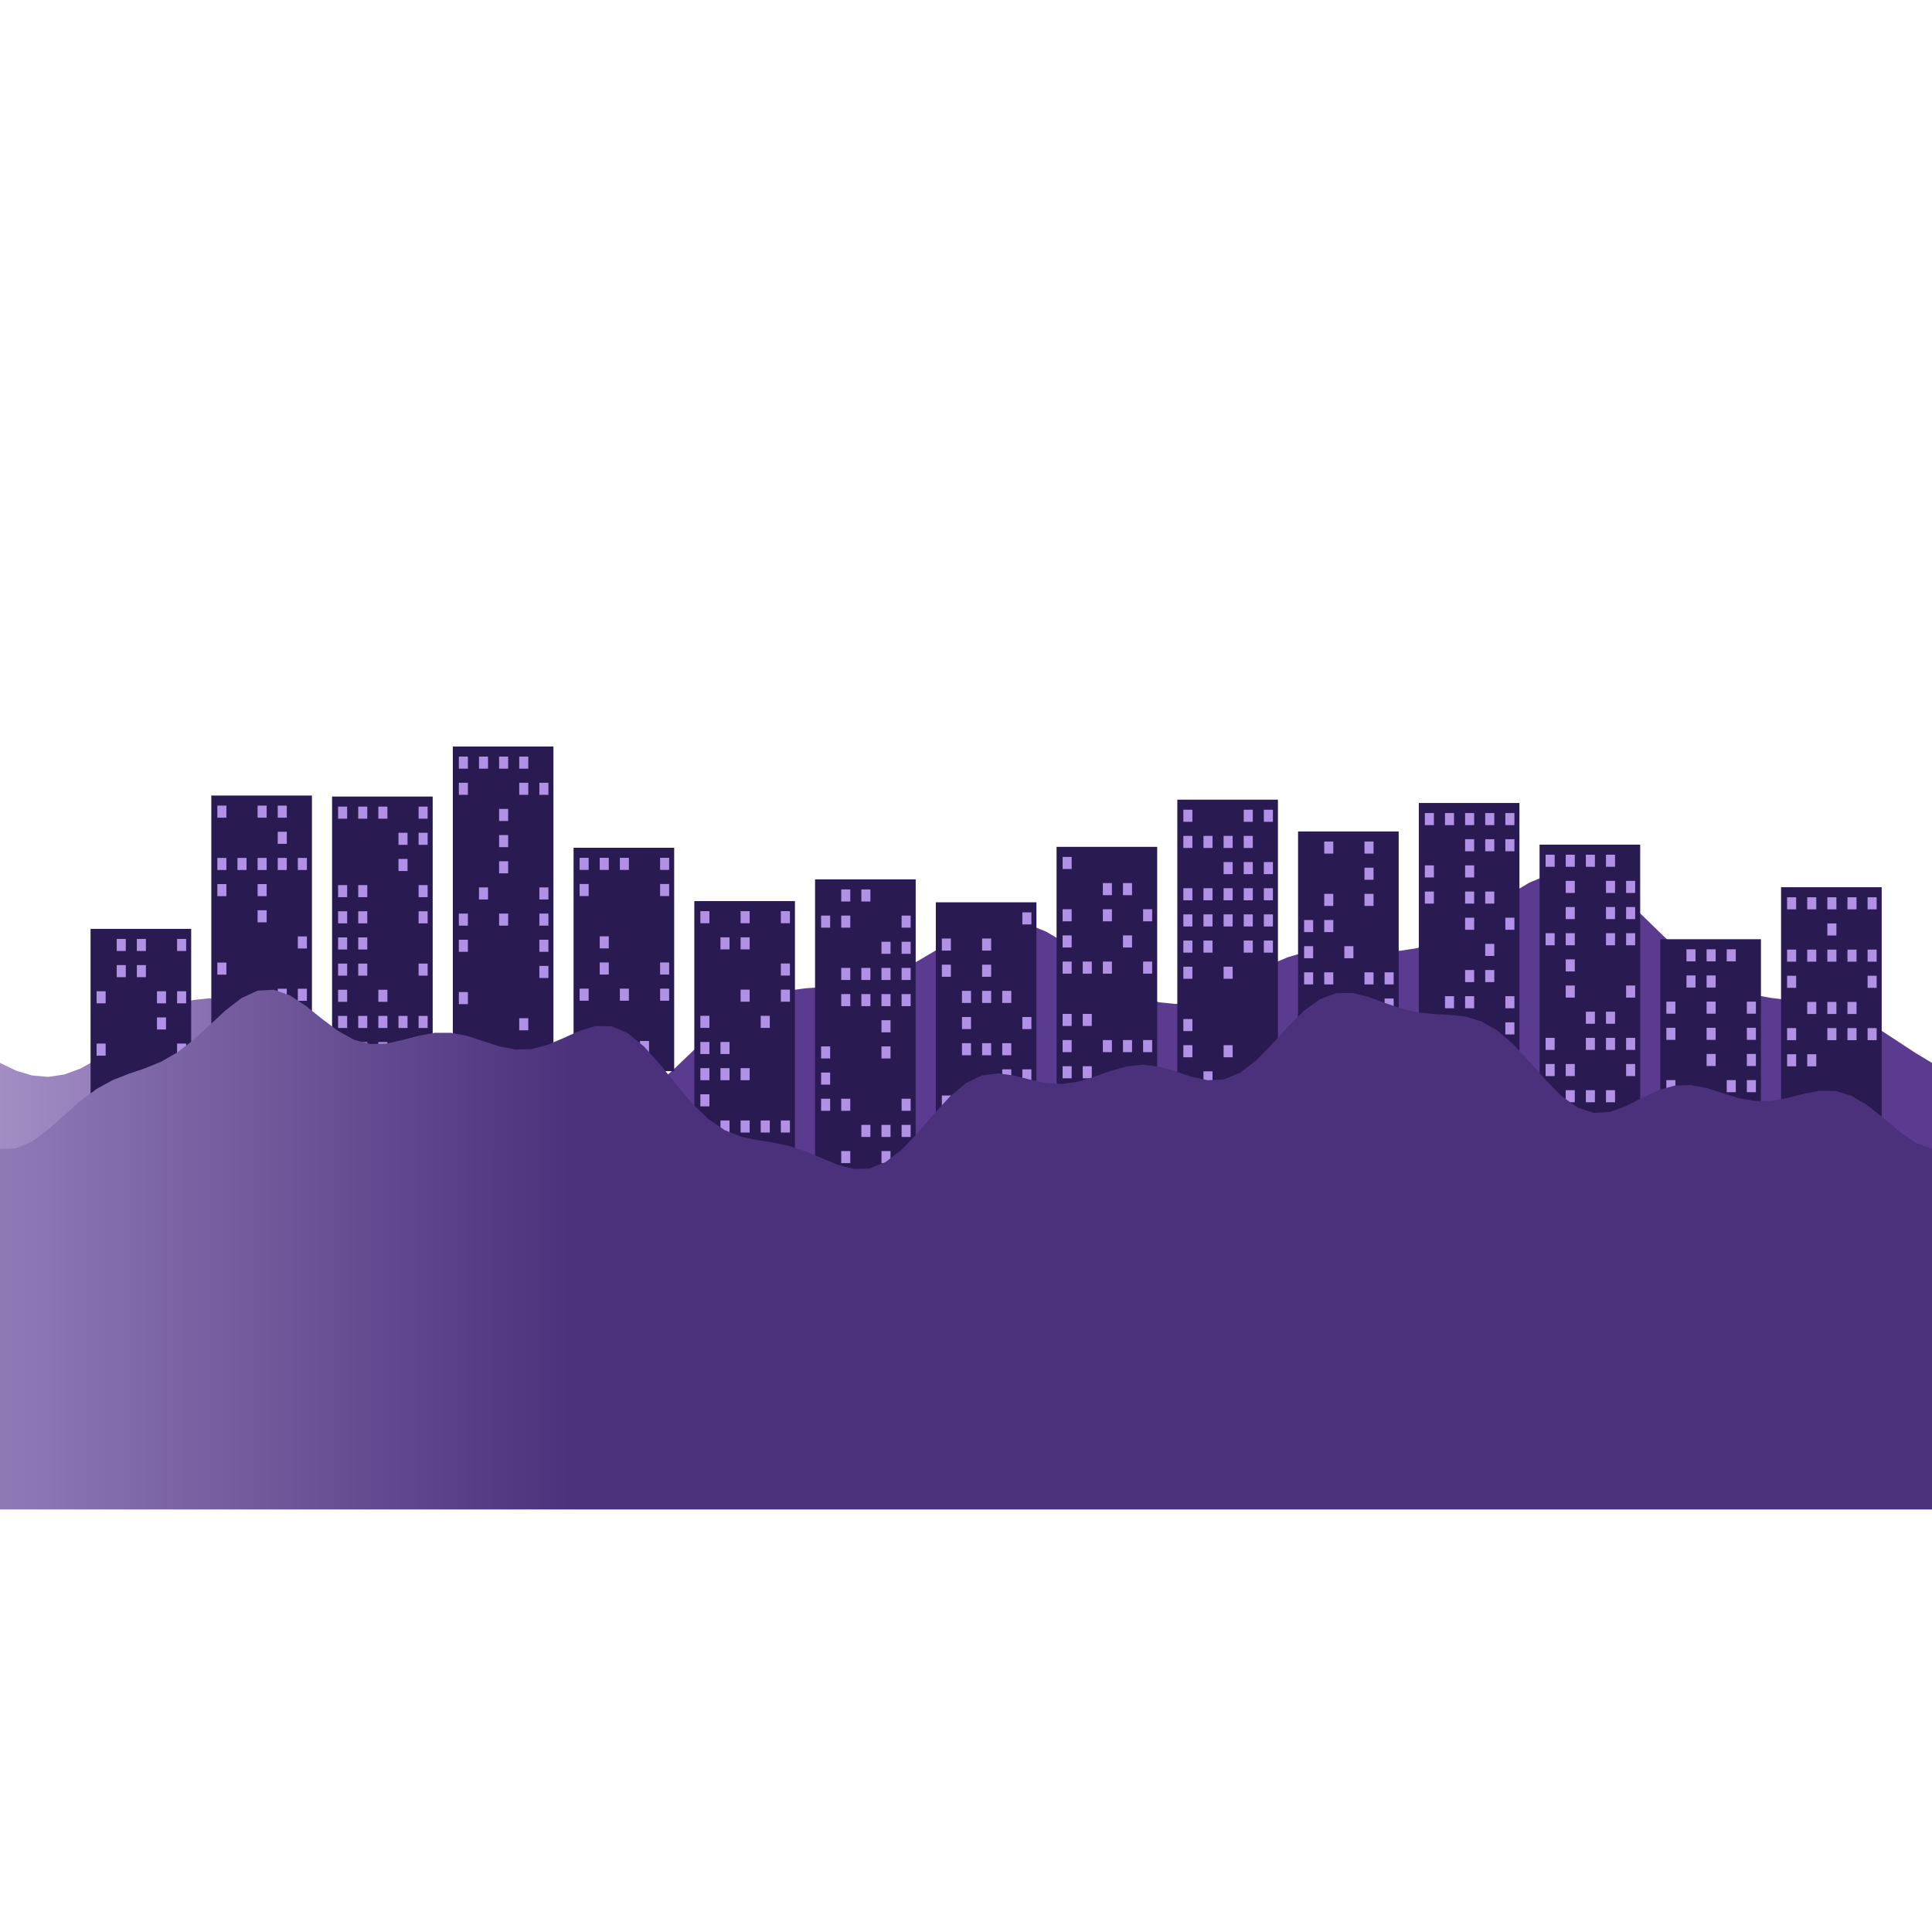
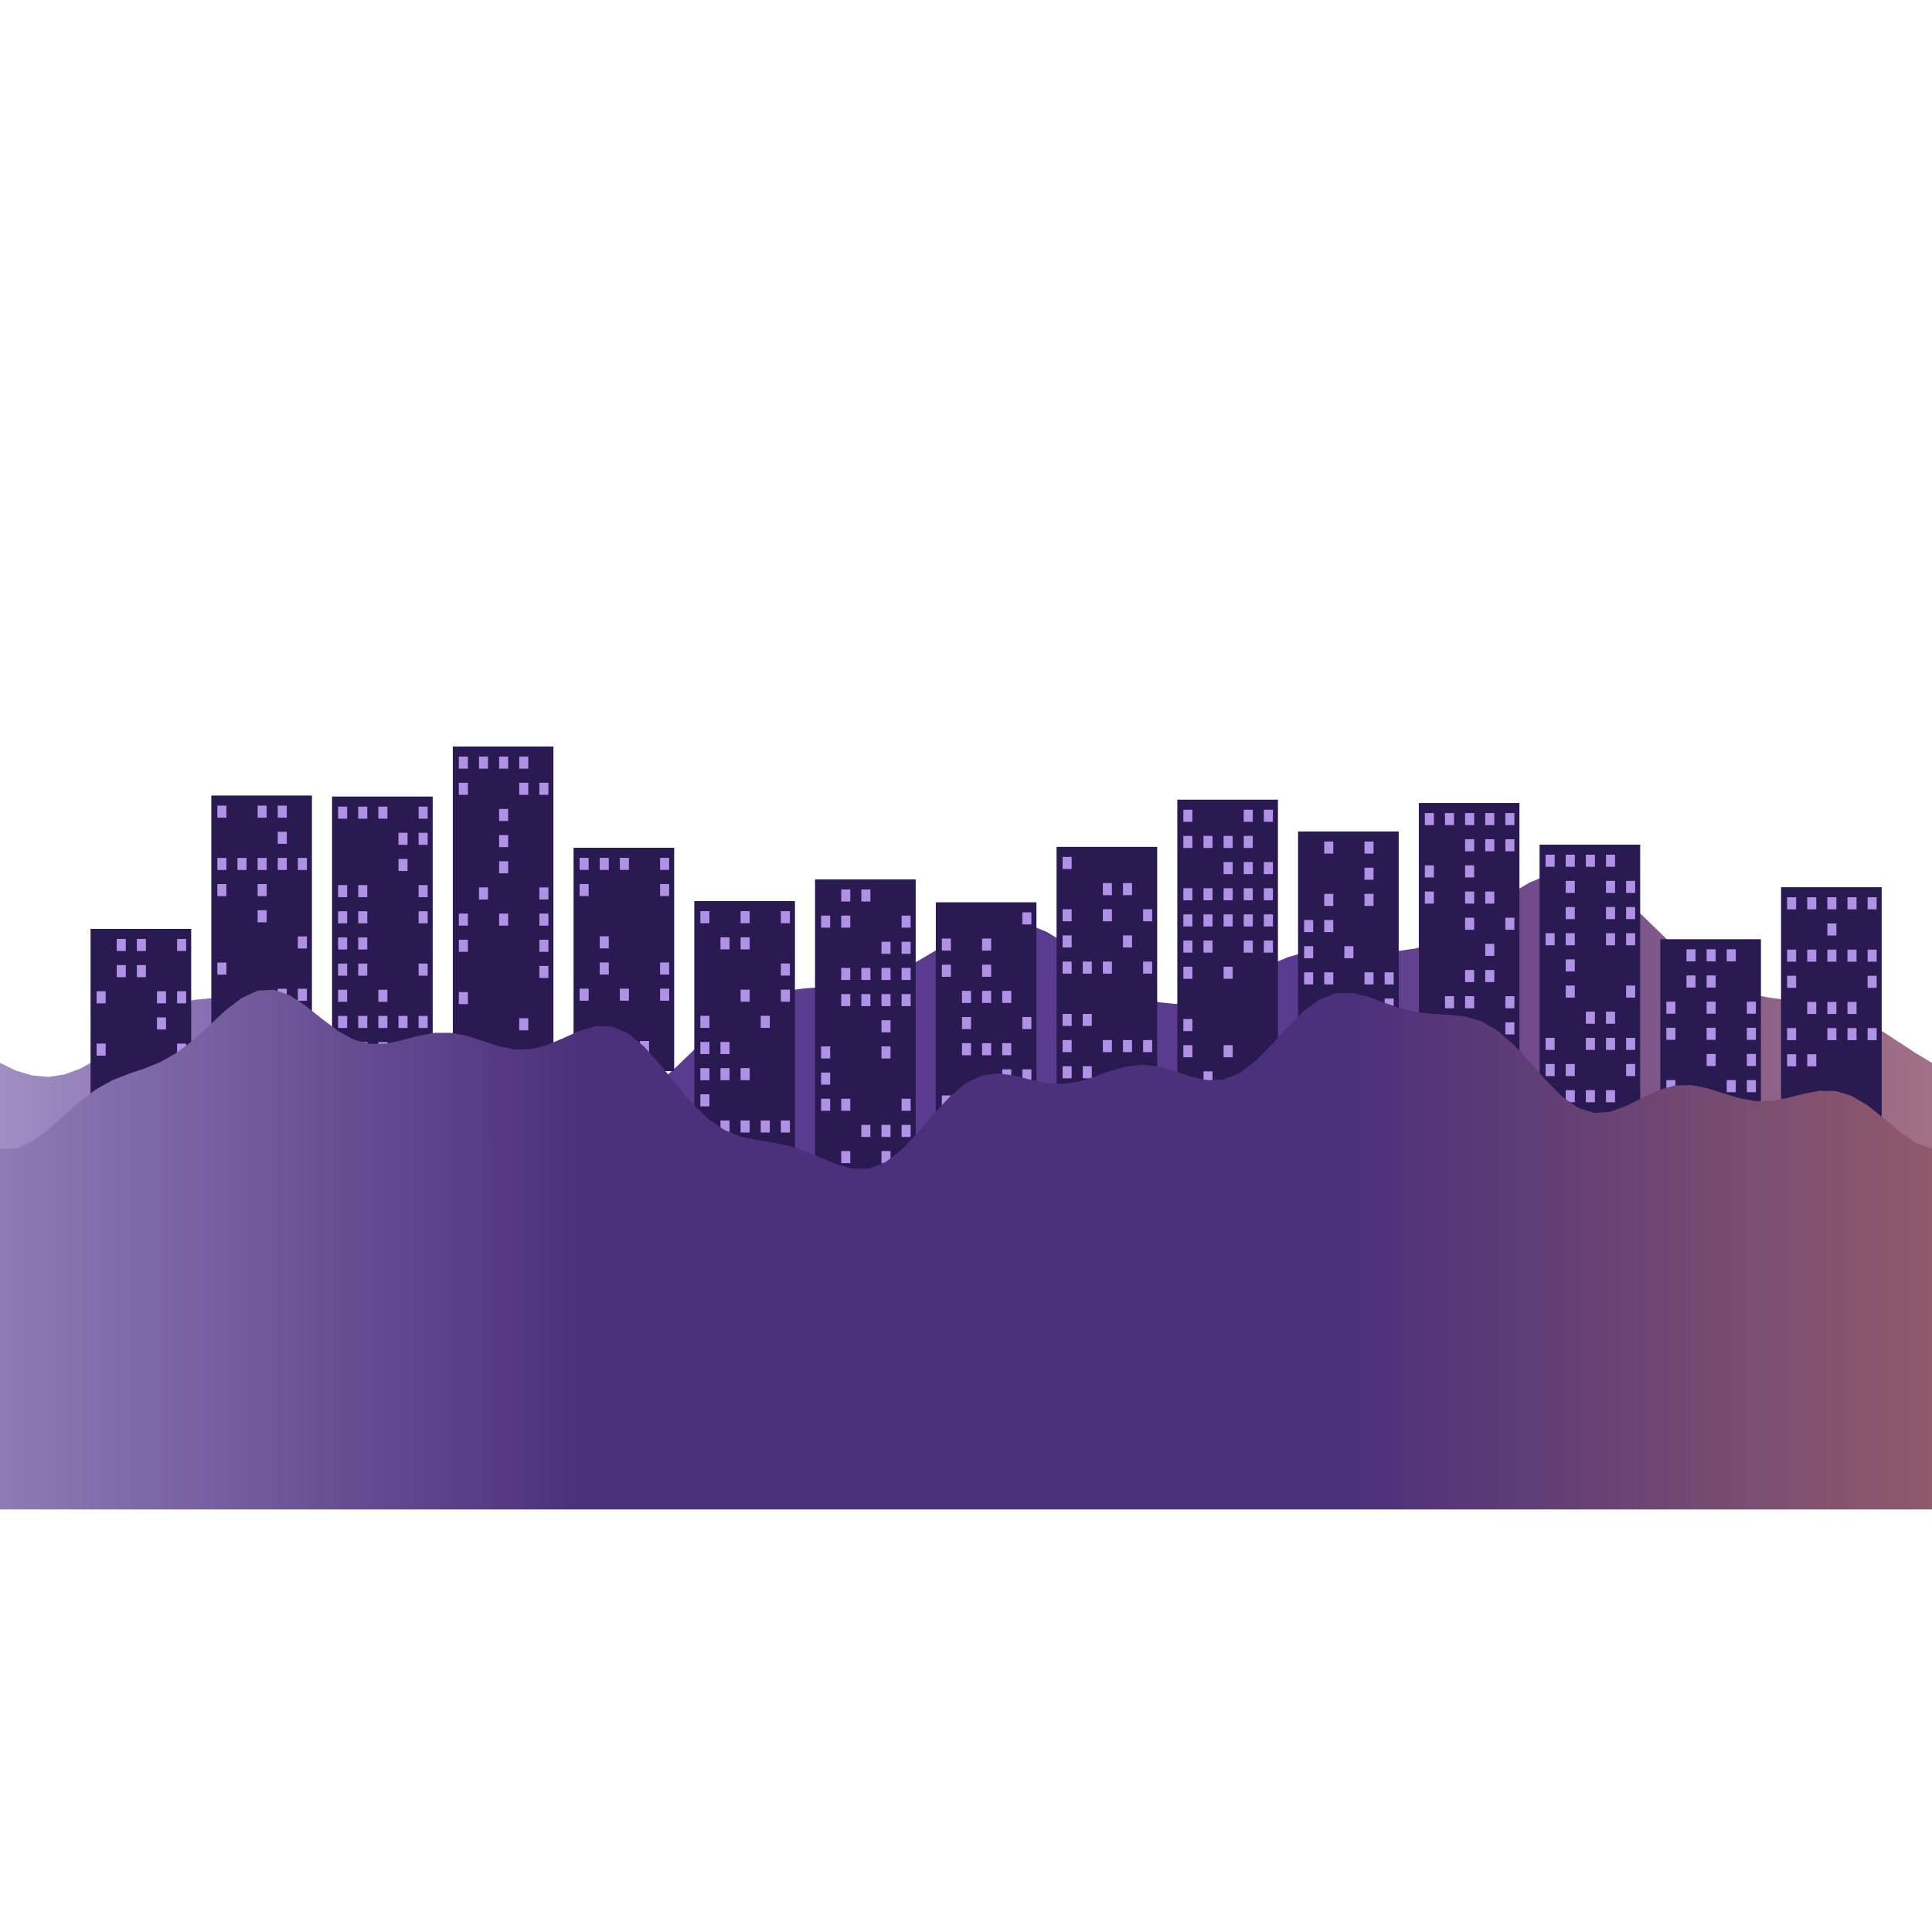
<svg xmlns="http://www.w3.org/2000/svg" width="1920" height="1920" viewBox="0 0 1920 1920">
  <defs>
    <clipPath id="frame">
      <rect width="1920" height="1080" />
    </clipPath>
  </defs>
  <g transform="translate(0 420)">
    <g clip-path="url(#frame)">
      <defs>
        <linearGradient id="mb" gradientUnits="userSpaceOnUse" x1="0" y1="0" x2="1920" y2="0">
          <stop offset="0" stop-color="#a28dc4" />
          <stop offset="0.3" stop-color="#5b3b90" />
          <stop offset="0.7" stop-color="#5b3b90" />
-           <stop offset="1" stop-color="#5b3b90" />
+           <stop offset="1" stop-color="#a27086" />
        </linearGradient>
        <linearGradient id="mf" gradientUnits="userSpaceOnUse" x1="0" y1="0" x2="1920" y2="0">
          <stop offset="0" stop-color="#907ab6" />
          <stop offset="0.3" stop-color="#4b307b" />
          <stop offset="0.7" stop-color="#4b307b" />
-           <stop offset="1" stop-color="#4b307b" />
+           <stop offset="1" stop-color="#905a6c" />
        </linearGradient>
      </defs>
      <path d="M0 1080 L0 636.3 L16 644.0 L32 648.8 L48 650.2 L64 647.8 L80 641.9 L96 633.0 L112 621.9 L128 609.7 L144 597.8 L160 587.2 L176 578.9 L192 573.8 L208 572.1 L224 573.8 L240 578.5 L256 585.3 L272 593.3 L288 601.5 L304 609.0 L320 614.8 L336 618.7 L352 620.4 L368 620.2 L384 618.6 L400 616.5 L416 614.8 L432 614.3 L448 615.8 L464 619.7 L480 626.1 L496 634.7 L512 644.9 L528 655.7 L544 666.1 L560 674.9 L576 681.0 L592 683.6 L608 682.1 L624 676.6 L640 667.3 L656 654.9 L672 640.4 L688 625.0 L704 609.8 L720 595.9 L736 584.1 L752 574.9 L768 568.4 L784 564.4 L800 562.2 L816 561.1 L832 560.1 L848 558.4 L864 555.3 L880 550.4 L896 543.6 L912 535.1 L928 525.7 L944 516.2 L960 507.5 L976 500.8 L992 496.9 L1008 496.4 L1024 499.5 L1040 506.0 L1056 515.6 L1072 527.2 L1088 539.7 L1104 552.0 L1120 562.8 L1136 571.1 L1152 576.1 L1168 577.7 L1184 575.7 L1200 570.7 L1216 563.5 L1232 554.9 L1248 546.0 L1264 537.9 L1280 531.2 L1296 526.5 L1312 523.9 L1328 523.1 L1344 523.6 L1360 524.7 L1376 525.4 L1392 524.8 L1408 522.3 L1424 517.4 L1440 510.0 L1456 500.5 L1472 489.4 L1488 477.7 L1504 466.6 L1520 457.1 L1536 450.4 L1552 447.4 L1568 448.4 L1584 453.7 L1600 462.8 L1616 475.1 L1632 489.6 L1648 505.2 L1664 520.6 L1680 534.9 L1696 547.1 L1712 556.9 L1728 564.0 L1744 568.8 L1760 571.7 L1776 573.7 L1792 575.6 L1808 578.3 L1824 582.4 L1840 588.4 L1856 596.3 L1872 605.7 L1888 616.2 L1904 626.7 L1920 636.3 L1920 1080 Z" fill="url(#mb)" />
      <rect x="90.0" y="503.1" width="100.0" height="180.0" fill="#2a1a52" />
      <rect x="116.0" y="513.1" width="9" height="12" fill="#c9a6ff" opacity="0.85" />
      <rect x="136.0" y="513.1" width="9" height="12" fill="#c9a6ff" opacity="0.85" />
      <rect x="176.0" y="513.1" width="9" height="12" fill="#c9a6ff" opacity="0.85" />
      <rect x="116.0" y="539.1" width="9" height="12" fill="#c9a6ff" opacity="0.85" />
      <rect x="136.0" y="539.1" width="9" height="12" fill="#c9a6ff" opacity="0.85" />
      <rect x="96.0" y="565.1" width="9" height="12" fill="#c9a6ff" opacity="0.85" />
      <rect x="156.0" y="565.1" width="9" height="12" fill="#c9a6ff" opacity="0.85" />
      <rect x="176.0" y="565.1" width="9" height="12" fill="#c9a6ff" opacity="0.85" />
      <rect x="156.0" y="591.1" width="9" height="12" fill="#c9a6ff" opacity="0.85" />
      <rect x="96.0" y="617.1" width="9" height="12" fill="#c9a6ff" opacity="0.85" />
      <rect x="176.0" y="617.1" width="9" height="12" fill="#c9a6ff" opacity="0.85" />
      <rect x="210.0" y="370.6" width="100.0" height="233.0" fill="#2a1a52" />
      <rect x="216.0" y="380.6" width="9" height="12" fill="#c9a6ff" opacity="0.85" />
      <rect x="256.0" y="380.6" width="9" height="12" fill="#c9a6ff" opacity="0.85" />
      <rect x="276.0" y="380.6" width="9" height="12" fill="#c9a6ff" opacity="0.85" />
      <rect x="276.0" y="406.6" width="9" height="12" fill="#c9a6ff" opacity="0.85" />
      <rect x="216.0" y="432.6" width="9" height="12" fill="#c9a6ff" opacity="0.85" />
      <rect x="236.0" y="432.6" width="9" height="12" fill="#c9a6ff" opacity="0.85" />
      <rect x="256.0" y="432.6" width="9" height="12" fill="#c9a6ff" opacity="0.85" />
      <rect x="276.0" y="432.6" width="9" height="12" fill="#c9a6ff" opacity="0.85" />
      <rect x="296.0" y="432.6" width="9" height="12" fill="#c9a6ff" opacity="0.85" />
      <rect x="216.0" y="458.6" width="9" height="12" fill="#c9a6ff" opacity="0.85" />
      <rect x="256.0" y="458.6" width="9" height="12" fill="#c9a6ff" opacity="0.85" />
      <rect x="256.0" y="484.6" width="9" height="12" fill="#c9a6ff" opacity="0.85" />
      <rect x="296.0" y="510.6" width="9" height="12" fill="#c9a6ff" opacity="0.85" />
      <rect x="216.0" y="536.6" width="9" height="12" fill="#c9a6ff" opacity="0.85" />
      <rect x="276.0" y="562.6" width="9" height="12" fill="#c9a6ff" opacity="0.85" />
      <rect x="296.0" y="562.6" width="9" height="12" fill="#c9a6ff" opacity="0.85" />
      <rect x="330.0" y="371.6" width="100.0" height="286.0" fill="#2a1a52" />
      <rect x="336.0" y="381.6" width="9" height="12" fill="#c9a6ff" opacity="0.85" />
      <rect x="356.0" y="381.6" width="9" height="12" fill="#c9a6ff" opacity="0.85" />
      <rect x="376.0" y="381.6" width="9" height="12" fill="#c9a6ff" opacity="0.85" />
      <rect x="416.0" y="381.6" width="9" height="12" fill="#c9a6ff" opacity="0.85" />
      <rect x="396.0" y="407.6" width="9" height="12" fill="#c9a6ff" opacity="0.85" />
      <rect x="416.0" y="407.6" width="9" height="12" fill="#c9a6ff" opacity="0.85" />
      <rect x="396.0" y="433.6" width="9" height="12" fill="#c9a6ff" opacity="0.85" />
      <rect x="336.0" y="459.6" width="9" height="12" fill="#c9a6ff" opacity="0.85" />
      <rect x="356.0" y="459.6" width="9" height="12" fill="#c9a6ff" opacity="0.85" />
      <rect x="416.0" y="459.6" width="9" height="12" fill="#c9a6ff" opacity="0.85" />
      <rect x="336.0" y="485.6" width="9" height="12" fill="#c9a6ff" opacity="0.85" />
      <rect x="356.0" y="485.6" width="9" height="12" fill="#c9a6ff" opacity="0.85" />
      <rect x="416.0" y="485.6" width="9" height="12" fill="#c9a6ff" opacity="0.85" />
      <rect x="336.0" y="511.6" width="9" height="12" fill="#c9a6ff" opacity="0.85" />
      <rect x="356.0" y="511.6" width="9" height="12" fill="#c9a6ff" opacity="0.85" />
      <rect x="336.0" y="537.6" width="9" height="12" fill="#c9a6ff" opacity="0.85" />
      <rect x="356.0" y="537.6" width="9" height="12" fill="#c9a6ff" opacity="0.85" />
      <rect x="416.0" y="537.6" width="9" height="12" fill="#c9a6ff" opacity="0.85" />
      <rect x="336.0" y="563.6" width="9" height="12" fill="#c9a6ff" opacity="0.85" />
      <rect x="376.0" y="563.6" width="9" height="12" fill="#c9a6ff" opacity="0.85" />
      <rect x="336.0" y="589.6" width="9" height="12" fill="#c9a6ff" opacity="0.85" />
      <rect x="356.0" y="589.6" width="9" height="12" fill="#c9a6ff" opacity="0.85" />
      <rect x="376.0" y="589.6" width="9" height="12" fill="#c9a6ff" opacity="0.85" />
      <rect x="396.0" y="589.6" width="9" height="12" fill="#c9a6ff" opacity="0.85" />
      <rect x="416.0" y="589.6" width="9" height="12" fill="#c9a6ff" opacity="0.85" />
      <rect x="336.0" y="615.6" width="9" height="12" fill="#c9a6ff" opacity="0.85" />
      <rect x="356.0" y="615.6" width="9" height="12" fill="#c9a6ff" opacity="0.85" />
      <rect x="376.0" y="615.6" width="9" height="12" fill="#c9a6ff" opacity="0.85" />
      <rect x="396.0" y="615.6" width="9" height="12" fill="#c9a6ff" opacity="0.85" />
      <rect x="336.0" y="641.6" width="9" height="12" fill="#c9a6ff" opacity="0.85" />
      <rect x="376.0" y="641.6" width="9" height="12" fill="#c9a6ff" opacity="0.85" />
      <rect x="396.0" y="641.6" width="9" height="12" fill="#c9a6ff" opacity="0.85" />
      <rect x="416.0" y="641.6" width="9" height="12" fill="#c9a6ff" opacity="0.85" />
      <rect x="450.0" y="321.9" width="100.0" height="339.0" fill="#2a1a52" />
      <rect x="456.0" y="331.9" width="9" height="12" fill="#c9a6ff" opacity="0.85" />
      <rect x="476.0" y="331.9" width="9" height="12" fill="#c9a6ff" opacity="0.85" />
      <rect x="496.0" y="331.9" width="9" height="12" fill="#c9a6ff" opacity="0.85" />
      <rect x="516.0" y="331.9" width="9" height="12" fill="#c9a6ff" opacity="0.85" />
      <rect x="456.0" y="357.9" width="9" height="12" fill="#c9a6ff" opacity="0.85" />
      <rect x="516.0" y="357.9" width="9" height="12" fill="#c9a6ff" opacity="0.85" />
      <rect x="536.0" y="357.9" width="9" height="12" fill="#c9a6ff" opacity="0.85" />
      <rect x="496.0" y="383.9" width="9" height="12" fill="#c9a6ff" opacity="0.85" />
      <rect x="496.0" y="409.9" width="9" height="12" fill="#c9a6ff" opacity="0.85" />
      <rect x="496.0" y="435.9" width="9" height="12" fill="#c9a6ff" opacity="0.85" />
      <rect x="476.0" y="461.9" width="9" height="12" fill="#c9a6ff" opacity="0.85" />
      <rect x="536.0" y="461.9" width="9" height="12" fill="#c9a6ff" opacity="0.85" />
      <rect x="456.0" y="487.9" width="9" height="12" fill="#c9a6ff" opacity="0.85" />
      <rect x="496.0" y="487.9" width="9" height="12" fill="#c9a6ff" opacity="0.85" />
      <rect x="536.0" y="487.9" width="9" height="12" fill="#c9a6ff" opacity="0.85" />
      <rect x="456.0" y="513.9" width="9" height="12" fill="#c9a6ff" opacity="0.85" />
      <rect x="536.0" y="513.9" width="9" height="12" fill="#c9a6ff" opacity="0.85" />
      <rect x="536.0" y="539.9" width="9" height="12" fill="#c9a6ff" opacity="0.85" />
      <rect x="456.0" y="565.9" width="9" height="12" fill="#c9a6ff" opacity="0.85" />
      <rect x="516.0" y="591.9" width="9" height="12" fill="#c9a6ff" opacity="0.85" />
      <rect x="456.0" y="643.9" width="9" height="12" fill="#c9a6ff" opacity="0.85" />
      <rect x="496.0" y="643.9" width="9" height="12" fill="#c9a6ff" opacity="0.85" />
      <rect x="536.0" y="643.9" width="9" height="12" fill="#c9a6ff" opacity="0.85" />
      <rect x="570.0" y="422.5" width="100.0" height="222.0" fill="#2a1a52" />
      <rect x="576.0" y="432.5" width="9" height="12" fill="#c9a6ff" opacity="0.85" />
      <rect x="596.0" y="432.5" width="9" height="12" fill="#c9a6ff" opacity="0.85" />
      <rect x="616.0" y="432.5" width="9" height="12" fill="#c9a6ff" opacity="0.85" />
      <rect x="656.0" y="432.5" width="9" height="12" fill="#c9a6ff" opacity="0.85" />
      <rect x="576.0" y="458.5" width="9" height="12" fill="#c9a6ff" opacity="0.85" />
      <rect x="656.0" y="458.5" width="9" height="12" fill="#c9a6ff" opacity="0.85" />
      <rect x="596.0" y="510.5" width="9" height="12" fill="#c9a6ff" opacity="0.85" />
      <rect x="596.0" y="536.5" width="9" height="12" fill="#c9a6ff" opacity="0.85" />
      <rect x="656.0" y="536.5" width="9" height="12" fill="#c9a6ff" opacity="0.85" />
      <rect x="576.0" y="562.5" width="9" height="12" fill="#c9a6ff" opacity="0.85" />
      <rect x="616.0" y="562.5" width="9" height="12" fill="#c9a6ff" opacity="0.85" />
      <rect x="656.0" y="562.5" width="9" height="12" fill="#c9a6ff" opacity="0.85" />
      <rect x="576.0" y="614.5" width="9" height="12" fill="#c9a6ff" opacity="0.85" />
      <rect x="596.0" y="614.5" width="9" height="12" fill="#c9a6ff" opacity="0.85" />
      <rect x="616.0" y="614.5" width="9" height="12" fill="#c9a6ff" opacity="0.85" />
      <rect x="636.0" y="614.5" width="9" height="12" fill="#c9a6ff" opacity="0.85" />
      <rect x="690.0" y="475.5" width="100.0" height="275.0" fill="#2a1a52" />
      <rect x="696.0" y="485.5" width="9" height="12" fill="#c9a6ff" opacity="0.85" />
      <rect x="736.0" y="485.5" width="9" height="12" fill="#c9a6ff" opacity="0.85" />
      <rect x="776.0" y="485.5" width="9" height="12" fill="#c9a6ff" opacity="0.85" />
      <rect x="716.0" y="511.5" width="9" height="12" fill="#c9a6ff" opacity="0.85" />
      <rect x="736.0" y="511.5" width="9" height="12" fill="#c9a6ff" opacity="0.85" />
      <rect x="776.0" y="537.5" width="9" height="12" fill="#c9a6ff" opacity="0.85" />
      <rect x="736.0" y="563.5" width="9" height="12" fill="#c9a6ff" opacity="0.85" />
      <rect x="776.0" y="563.5" width="9" height="12" fill="#c9a6ff" opacity="0.85" />
      <rect x="696.0" y="589.5" width="9" height="12" fill="#c9a6ff" opacity="0.85" />
      <rect x="756.0" y="589.5" width="9" height="12" fill="#c9a6ff" opacity="0.85" />
      <rect x="696.0" y="615.5" width="9" height="12" fill="#c9a6ff" opacity="0.85" />
      <rect x="716.0" y="615.5" width="9" height="12" fill="#c9a6ff" opacity="0.85" />
      <rect x="696.0" y="641.5" width="9" height="12" fill="#c9a6ff" opacity="0.85" />
      <rect x="716.0" y="641.5" width="9" height="12" fill="#c9a6ff" opacity="0.85" />
      <rect x="736.0" y="641.5" width="9" height="12" fill="#c9a6ff" opacity="0.85" />
      <rect x="696.0" y="667.5" width="9" height="12" fill="#c9a6ff" opacity="0.85" />
      <rect x="716.0" y="693.5" width="9" height="12" fill="#c9a6ff" opacity="0.85" />
      <rect x="736.0" y="693.5" width="9" height="12" fill="#c9a6ff" opacity="0.85" />
      <rect x="756.0" y="693.5" width="9" height="12" fill="#c9a6ff" opacity="0.85" />
      <rect x="776.0" y="693.5" width="9" height="12" fill="#c9a6ff" opacity="0.85" />
      <rect x="716.0" y="719.5" width="9" height="12" fill="#c9a6ff" opacity="0.85" />
      <rect x="736.0" y="719.5" width="9" height="12" fill="#c9a6ff" opacity="0.85" />
      <rect x="756.0" y="719.5" width="9" height="12" fill="#c9a6ff" opacity="0.85" />
      <rect x="810.0" y="453.9" width="100.0" height="328.0" fill="#2a1a52" />
      <rect x="836.0" y="463.9" width="9" height="12" fill="#c9a6ff" opacity="0.85" />
      <rect x="856.0" y="463.9" width="9" height="12" fill="#c9a6ff" opacity="0.85" />
      <rect x="816.0" y="489.9" width="9" height="12" fill="#c9a6ff" opacity="0.85" />
      <rect x="836.0" y="489.9" width="9" height="12" fill="#c9a6ff" opacity="0.85" />
      <rect x="896.0" y="489.9" width="9" height="12" fill="#c9a6ff" opacity="0.85" />
      <rect x="876.0" y="515.9" width="9" height="12" fill="#c9a6ff" opacity="0.85" />
      <rect x="896.0" y="515.9" width="9" height="12" fill="#c9a6ff" opacity="0.85" />
      <rect x="836.0" y="541.9" width="9" height="12" fill="#c9a6ff" opacity="0.85" />
      <rect x="856.0" y="541.9" width="9" height="12" fill="#c9a6ff" opacity="0.85" />
      <rect x="876.0" y="541.9" width="9" height="12" fill="#c9a6ff" opacity="0.85" />
      <rect x="896.0" y="541.9" width="9" height="12" fill="#c9a6ff" opacity="0.85" />
      <rect x="836.0" y="567.9" width="9" height="12" fill="#c9a6ff" opacity="0.85" />
      <rect x="856.0" y="567.9" width="9" height="12" fill="#c9a6ff" opacity="0.85" />
      <rect x="876.0" y="567.9" width="9" height="12" fill="#c9a6ff" opacity="0.85" />
      <rect x="896.0" y="567.9" width="9" height="12" fill="#c9a6ff" opacity="0.85" />
      <rect x="876.0" y="593.9" width="9" height="12" fill="#c9a6ff" opacity="0.85" />
      <rect x="816.0" y="619.9" width="9" height="12" fill="#c9a6ff" opacity="0.85" />
      <rect x="876.0" y="619.9" width="9" height="12" fill="#c9a6ff" opacity="0.85" />
      <rect x="816.0" y="645.9" width="9" height="12" fill="#c9a6ff" opacity="0.85" />
      <rect x="816.0" y="671.9" width="9" height="12" fill="#c9a6ff" opacity="0.85" />
      <rect x="836.0" y="671.9" width="9" height="12" fill="#c9a6ff" opacity="0.85" />
      <rect x="896.0" y="671.9" width="9" height="12" fill="#c9a6ff" opacity="0.85" />
      <rect x="856.0" y="697.9" width="9" height="12" fill="#c9a6ff" opacity="0.85" />
      <rect x="876.0" y="697.9" width="9" height="12" fill="#c9a6ff" opacity="0.85" />
      <rect x="896.0" y="697.9" width="9" height="12" fill="#c9a6ff" opacity="0.85" />
      <rect x="836.0" y="723.9" width="9" height="12" fill="#c9a6ff" opacity="0.85" />
      <rect x="876.0" y="723.9" width="9" height="12" fill="#c9a6ff" opacity="0.85" />
      <rect x="816.0" y="749.9" width="9" height="12" fill="#c9a6ff" opacity="0.85" />
      <rect x="876.0" y="749.9" width="9" height="12" fill="#c9a6ff" opacity="0.85" />
      <rect x="930.0" y="476.7" width="100.0" height="211.0" fill="#2a1a52" />
      <rect x="1016.0" y="486.7" width="9" height="12" fill="#c9a6ff" opacity="0.85" />
      <rect x="936.0" y="512.7" width="9" height="12" fill="#c9a6ff" opacity="0.85" />
      <rect x="976.0" y="512.7" width="9" height="12" fill="#c9a6ff" opacity="0.85" />
      <rect x="936.0" y="538.7" width="9" height="12" fill="#c9a6ff" opacity="0.85" />
      <rect x="976.0" y="538.7" width="9" height="12" fill="#c9a6ff" opacity="0.85" />
      <rect x="956.0" y="564.7" width="9" height="12" fill="#c9a6ff" opacity="0.85" />
      <rect x="976.0" y="564.7" width="9" height="12" fill="#c9a6ff" opacity="0.85" />
      <rect x="996.0" y="564.7" width="9" height="12" fill="#c9a6ff" opacity="0.85" />
      <rect x="956.0" y="590.7" width="9" height="12" fill="#c9a6ff" opacity="0.85" />
      <rect x="1016.0" y="590.7" width="9" height="12" fill="#c9a6ff" opacity="0.85" />
      <rect x="956.0" y="616.7" width="9" height="12" fill="#c9a6ff" opacity="0.85" />
      <rect x="976.0" y="616.7" width="9" height="12" fill="#c9a6ff" opacity="0.85" />
      <rect x="996.0" y="616.7" width="9" height="12" fill="#c9a6ff" opacity="0.85" />
      <rect x="996.0" y="642.7" width="9" height="12" fill="#c9a6ff" opacity="0.85" />
      <rect x="1016.0" y="642.7" width="9" height="12" fill="#c9a6ff" opacity="0.85" />
      <rect x="936.0" y="668.7" width="9" height="12" fill="#c9a6ff" opacity="0.85" />
      <rect x="1050.0" y="421.6" width="100.0" height="264.0" fill="#2a1a52" />
      <rect x="1056.0" y="431.6" width="9" height="12" fill="#c9a6ff" opacity="0.85" />
      <rect x="1096.0" y="457.6" width="9" height="12" fill="#c9a6ff" opacity="0.85" />
      <rect x="1116.0" y="457.6" width="9" height="12" fill="#c9a6ff" opacity="0.85" />
      <rect x="1056.0" y="483.6" width="9" height="12" fill="#c9a6ff" opacity="0.85" />
      <rect x="1096.0" y="483.6" width="9" height="12" fill="#c9a6ff" opacity="0.85" />
      <rect x="1136.0" y="483.6" width="9" height="12" fill="#c9a6ff" opacity="0.85" />
      <rect x="1056.0" y="509.6" width="9" height="12" fill="#c9a6ff" opacity="0.85" />
      <rect x="1116.0" y="509.6" width="9" height="12" fill="#c9a6ff" opacity="0.85" />
      <rect x="1056.0" y="535.6" width="9" height="12" fill="#c9a6ff" opacity="0.85" />
      <rect x="1076.0" y="535.6" width="9" height="12" fill="#c9a6ff" opacity="0.85" />
      <rect x="1096.0" y="535.6" width="9" height="12" fill="#c9a6ff" opacity="0.85" />
      <rect x="1136.0" y="535.6" width="9" height="12" fill="#c9a6ff" opacity="0.85" />
      <rect x="1056.0" y="587.6" width="9" height="12" fill="#c9a6ff" opacity="0.85" />
      <rect x="1076.0" y="587.6" width="9" height="12" fill="#c9a6ff" opacity="0.85" />
      <rect x="1056.0" y="613.6" width="9" height="12" fill="#c9a6ff" opacity="0.85" />
      <rect x="1096.0" y="613.6" width="9" height="12" fill="#c9a6ff" opacity="0.85" />
      <rect x="1116.0" y="613.6" width="9" height="12" fill="#c9a6ff" opacity="0.85" />
      <rect x="1136.0" y="613.6" width="9" height="12" fill="#c9a6ff" opacity="0.85" />
      <rect x="1056.0" y="639.6" width="9" height="12" fill="#c9a6ff" opacity="0.85" />
      <rect x="1076.0" y="639.6" width="9" height="12" fill="#c9a6ff" opacity="0.85" />
      <rect x="1136.0" y="639.6" width="9" height="12" fill="#c9a6ff" opacity="0.85" />
      <rect x="1116.0" y="665.6" width="9" height="12" fill="#c9a6ff" opacity="0.85" />
      <rect x="1170.0" y="374.7" width="100.0" height="317.0" fill="#2a1a52" />
      <rect x="1176.0" y="384.7" width="9" height="12" fill="#c9a6ff" opacity="0.85" />
      <rect x="1236.0" y="384.7" width="9" height="12" fill="#c9a6ff" opacity="0.85" />
      <rect x="1256.0" y="384.7" width="9" height="12" fill="#c9a6ff" opacity="0.85" />
      <rect x="1176.0" y="410.7" width="9" height="12" fill="#c9a6ff" opacity="0.85" />
      <rect x="1196.0" y="410.7" width="9" height="12" fill="#c9a6ff" opacity="0.85" />
      <rect x="1216.0" y="410.7" width="9" height="12" fill="#c9a6ff" opacity="0.85" />
      <rect x="1236.0" y="410.7" width="9" height="12" fill="#c9a6ff" opacity="0.85" />
      <rect x="1216.0" y="436.7" width="9" height="12" fill="#c9a6ff" opacity="0.85" />
      <rect x="1236.0" y="436.7" width="9" height="12" fill="#c9a6ff" opacity="0.85" />
      <rect x="1256.0" y="436.7" width="9" height="12" fill="#c9a6ff" opacity="0.85" />
      <rect x="1176.0" y="462.7" width="9" height="12" fill="#c9a6ff" opacity="0.85" />
      <rect x="1196.0" y="462.7" width="9" height="12" fill="#c9a6ff" opacity="0.85" />
      <rect x="1216.0" y="462.7" width="9" height="12" fill="#c9a6ff" opacity="0.85" />
      <rect x="1236.0" y="462.7" width="9" height="12" fill="#c9a6ff" opacity="0.85" />
      <rect x="1256.0" y="462.7" width="9" height="12" fill="#c9a6ff" opacity="0.85" />
      <rect x="1176.0" y="488.7" width="9" height="12" fill="#c9a6ff" opacity="0.85" />
      <rect x="1196.0" y="488.7" width="9" height="12" fill="#c9a6ff" opacity="0.85" />
      <rect x="1216.0" y="488.7" width="9" height="12" fill="#c9a6ff" opacity="0.85" />
      <rect x="1236.0" y="488.7" width="9" height="12" fill="#c9a6ff" opacity="0.85" />
      <rect x="1256.0" y="488.7" width="9" height="12" fill="#c9a6ff" opacity="0.85" />
      <rect x="1176.0" y="514.7" width="9" height="12" fill="#c9a6ff" opacity="0.85" />
      <rect x="1196.0" y="514.7" width="9" height="12" fill="#c9a6ff" opacity="0.85" />
      <rect x="1236.0" y="514.7" width="9" height="12" fill="#c9a6ff" opacity="0.85" />
      <rect x="1256.0" y="514.7" width="9" height="12" fill="#c9a6ff" opacity="0.85" />
      <rect x="1176.0" y="540.7" width="9" height="12" fill="#c9a6ff" opacity="0.85" />
      <rect x="1216.0" y="540.7" width="9" height="12" fill="#c9a6ff" opacity="0.85" />
      <rect x="1176.0" y="592.7" width="9" height="12" fill="#c9a6ff" opacity="0.85" />
      <rect x="1176.0" y="618.7" width="9" height="12" fill="#c9a6ff" opacity="0.85" />
      <rect x="1216.0" y="618.7" width="9" height="12" fill="#c9a6ff" opacity="0.85" />
      <rect x="1196.0" y="644.7" width="9" height="12" fill="#c9a6ff" opacity="0.85" />
      <rect x="1236.0" y="644.7" width="9" height="12" fill="#c9a6ff" opacity="0.85" />
      <rect x="1196.0" y="670.7" width="9" height="12" fill="#c9a6ff" opacity="0.85" />
      <rect x="1290.0" y="406.3" width="100.0" height="200.0" fill="#2a1a52" />
      <rect x="1316.0" y="416.3" width="9" height="12" fill="#c9a6ff" opacity="0.85" />
      <rect x="1356.0" y="416.3" width="9" height="12" fill="#c9a6ff" opacity="0.85" />
      <rect x="1356.0" y="442.3" width="9" height="12" fill="#c9a6ff" opacity="0.85" />
      <rect x="1316.0" y="468.3" width="9" height="12" fill="#c9a6ff" opacity="0.85" />
      <rect x="1356.0" y="468.3" width="9" height="12" fill="#c9a6ff" opacity="0.85" />
      <rect x="1296.0" y="494.3" width="9" height="12" fill="#c9a6ff" opacity="0.85" />
      <rect x="1316.0" y="494.3" width="9" height="12" fill="#c9a6ff" opacity="0.85" />
      <rect x="1296.0" y="520.3" width="9" height="12" fill="#c9a6ff" opacity="0.85" />
      <rect x="1336.0" y="520.3" width="9" height="12" fill="#c9a6ff" opacity="0.85" />
      <rect x="1296.0" y="546.3" width="9" height="12" fill="#c9a6ff" opacity="0.85" />
      <rect x="1316.0" y="546.3" width="9" height="12" fill="#c9a6ff" opacity="0.85" />
      <rect x="1356.0" y="546.3" width="9" height="12" fill="#c9a6ff" opacity="0.85" />
      <rect x="1376.0" y="546.3" width="9" height="12" fill="#c9a6ff" opacity="0.85" />
      <rect x="1316.0" y="572.3" width="9" height="12" fill="#c9a6ff" opacity="0.85" />
      <rect x="1376.0" y="572.3" width="9" height="12" fill="#c9a6ff" opacity="0.85" />
      <rect x="1410.0" y="378.0" width="100.0" height="253.0" fill="#2a1a52" />
      <rect x="1416.0" y="388.0" width="9" height="12" fill="#c9a6ff" opacity="0.85" />
      <rect x="1436.0" y="388.0" width="9" height="12" fill="#c9a6ff" opacity="0.85" />
      <rect x="1456.0" y="388.0" width="9" height="12" fill="#c9a6ff" opacity="0.85" />
      <rect x="1476.0" y="388.0" width="9" height="12" fill="#c9a6ff" opacity="0.85" />
      <rect x="1496.0" y="388.0" width="9" height="12" fill="#c9a6ff" opacity="0.85" />
      <rect x="1456.0" y="414.0" width="9" height="12" fill="#c9a6ff" opacity="0.85" />
      <rect x="1476.0" y="414.0" width="9" height="12" fill="#c9a6ff" opacity="0.85" />
      <rect x="1496.0" y="414.0" width="9" height="12" fill="#c9a6ff" opacity="0.85" />
      <rect x="1416.0" y="440.0" width="9" height="12" fill="#c9a6ff" opacity="0.85" />
      <rect x="1456.0" y="440.0" width="9" height="12" fill="#c9a6ff" opacity="0.85" />
      <rect x="1416.0" y="466.0" width="9" height="12" fill="#c9a6ff" opacity="0.85" />
      <rect x="1456.0" y="466.0" width="9" height="12" fill="#c9a6ff" opacity="0.85" />
      <rect x="1476.0" y="466.0" width="9" height="12" fill="#c9a6ff" opacity="0.85" />
      <rect x="1456.0" y="492.0" width="9" height="12" fill="#c9a6ff" opacity="0.85" />
      <rect x="1496.0" y="492.0" width="9" height="12" fill="#c9a6ff" opacity="0.85" />
      <rect x="1476.0" y="518.0" width="9" height="12" fill="#c9a6ff" opacity="0.85" />
      <rect x="1456.0" y="544.0" width="9" height="12" fill="#c9a6ff" opacity="0.85" />
      <rect x="1476.0" y="544.0" width="9" height="12" fill="#c9a6ff" opacity="0.85" />
      <rect x="1436.0" y="570.0" width="9" height="12" fill="#c9a6ff" opacity="0.85" />
      <rect x="1456.0" y="570.0" width="9" height="12" fill="#c9a6ff" opacity="0.85" />
      <rect x="1496.0" y="570.0" width="9" height="12" fill="#c9a6ff" opacity="0.85" />
      <rect x="1456.0" y="596.0" width="9" height="12" fill="#c9a6ff" opacity="0.85" />
      <rect x="1496.0" y="596.0" width="9" height="12" fill="#c9a6ff" opacity="0.85" />
      <rect x="1530.0" y="419.4" width="100.0" height="306.0" fill="#2a1a52" />
      <rect x="1536.0" y="429.4" width="9" height="12" fill="#c9a6ff" opacity="0.85" />
      <rect x="1556.0" y="429.4" width="9" height="12" fill="#c9a6ff" opacity="0.85" />
      <rect x="1576.0" y="429.4" width="9" height="12" fill="#c9a6ff" opacity="0.85" />
      <rect x="1596.0" y="429.4" width="9" height="12" fill="#c9a6ff" opacity="0.85" />
      <rect x="1556.0" y="455.4" width="9" height="12" fill="#c9a6ff" opacity="0.85" />
      <rect x="1596.0" y="455.4" width="9" height="12" fill="#c9a6ff" opacity="0.85" />
      <rect x="1616.0" y="455.4" width="9" height="12" fill="#c9a6ff" opacity="0.85" />
      <rect x="1556.0" y="481.4" width="9" height="12" fill="#c9a6ff" opacity="0.85" />
      <rect x="1596.0" y="481.4" width="9" height="12" fill="#c9a6ff" opacity="0.85" />
      <rect x="1616.0" y="481.4" width="9" height="12" fill="#c9a6ff" opacity="0.85" />
      <rect x="1536.0" y="507.4" width="9" height="12" fill="#c9a6ff" opacity="0.85" />
      <rect x="1556.0" y="507.4" width="9" height="12" fill="#c9a6ff" opacity="0.85" />
      <rect x="1596.0" y="507.4" width="9" height="12" fill="#c9a6ff" opacity="0.85" />
      <rect x="1616.0" y="507.4" width="9" height="12" fill="#c9a6ff" opacity="0.85" />
      <rect x="1556.0" y="533.4" width="9" height="12" fill="#c9a6ff" opacity="0.85" />
      <rect x="1556.0" y="559.4" width="9" height="12" fill="#c9a6ff" opacity="0.85" />
      <rect x="1616.0" y="559.4" width="9" height="12" fill="#c9a6ff" opacity="0.85" />
      <rect x="1576.0" y="585.4" width="9" height="12" fill="#c9a6ff" opacity="0.85" />
      <rect x="1596.0" y="585.4" width="9" height="12" fill="#c9a6ff" opacity="0.85" />
      <rect x="1536.0" y="611.4" width="9" height="12" fill="#c9a6ff" opacity="0.85" />
      <rect x="1576.0" y="611.4" width="9" height="12" fill="#c9a6ff" opacity="0.85" />
      <rect x="1596.0" y="611.4" width="9" height="12" fill="#c9a6ff" opacity="0.85" />
      <rect x="1616.0" y="611.4" width="9" height="12" fill="#c9a6ff" opacity="0.85" />
      <rect x="1536.0" y="637.4" width="9" height="12" fill="#c9a6ff" opacity="0.85" />
      <rect x="1556.0" y="637.4" width="9" height="12" fill="#c9a6ff" opacity="0.85" />
      <rect x="1616.0" y="637.4" width="9" height="12" fill="#c9a6ff" opacity="0.85" />
      <rect x="1536.0" y="663.4" width="9" height="12" fill="#c9a6ff" opacity="0.85" />
      <rect x="1556.0" y="663.4" width="9" height="12" fill="#c9a6ff" opacity="0.85" />
      <rect x="1576.0" y="663.4" width="9" height="12" fill="#c9a6ff" opacity="0.85" />
      <rect x="1596.0" y="663.4" width="9" height="12" fill="#c9a6ff" opacity="0.85" />
      <rect x="1616.0" y="689.4" width="9" height="12" fill="#c9a6ff" opacity="0.85" />
      <rect x="1650.0" y="513.4" width="100.0" height="189.0" fill="#2a1a52" />
      <rect x="1676.0" y="523.4" width="9" height="12" fill="#c9a6ff" opacity="0.85" />
      <rect x="1696.0" y="523.4" width="9" height="12" fill="#c9a6ff" opacity="0.85" />
      <rect x="1716.0" y="523.4" width="9" height="12" fill="#c9a6ff" opacity="0.85" />
      <rect x="1676.0" y="549.4" width="9" height="12" fill="#c9a6ff" opacity="0.85" />
      <rect x="1696.0" y="549.4" width="9" height="12" fill="#c9a6ff" opacity="0.85" />
      <rect x="1656.0" y="575.4" width="9" height="12" fill="#c9a6ff" opacity="0.85" />
      <rect x="1696.0" y="575.4" width="9" height="12" fill="#c9a6ff" opacity="0.85" />
      <rect x="1736.0" y="575.4" width="9" height="12" fill="#c9a6ff" opacity="0.85" />
      <rect x="1656.0" y="601.4" width="9" height="12" fill="#c9a6ff" opacity="0.85" />
      <rect x="1696.0" y="601.4" width="9" height="12" fill="#c9a6ff" opacity="0.85" />
      <rect x="1736.0" y="601.4" width="9" height="12" fill="#c9a6ff" opacity="0.85" />
      <rect x="1696.0" y="627.4" width="9" height="12" fill="#c9a6ff" opacity="0.85" />
      <rect x="1736.0" y="627.4" width="9" height="12" fill="#c9a6ff" opacity="0.85" />
      <rect x="1656.0" y="653.4" width="9" height="12" fill="#c9a6ff" opacity="0.85" />
      <rect x="1716.0" y="653.4" width="9" height="12" fill="#c9a6ff" opacity="0.85" />
      <rect x="1736.0" y="653.4" width="9" height="12" fill="#c9a6ff" opacity="0.85" />
      <rect x="1656.0" y="679.4" width="9" height="12" fill="#c9a6ff" opacity="0.85" />
      <rect x="1696.0" y="679.4" width="9" height="12" fill="#c9a6ff" opacity="0.85" />
      <rect x="1716.0" y="679.4" width="9" height="12" fill="#c9a6ff" opacity="0.85" />
      <rect x="1770.0" y="461.7" width="100.0" height="242.0" fill="#2a1a52" />
      <rect x="1776.0" y="471.7" width="9" height="12" fill="#c9a6ff" opacity="0.85" />
      <rect x="1796.0" y="471.7" width="9" height="12" fill="#c9a6ff" opacity="0.85" />
      <rect x="1816.0" y="471.7" width="9" height="12" fill="#c9a6ff" opacity="0.85" />
      <rect x="1836.0" y="471.7" width="9" height="12" fill="#c9a6ff" opacity="0.85" />
      <rect x="1856.0" y="471.7" width="9" height="12" fill="#c9a6ff" opacity="0.85" />
      <rect x="1816.0" y="497.7" width="9" height="12" fill="#c9a6ff" opacity="0.85" />
      <rect x="1776.0" y="523.7" width="9" height="12" fill="#c9a6ff" opacity="0.85" />
      <rect x="1796.0" y="523.7" width="9" height="12" fill="#c9a6ff" opacity="0.85" />
      <rect x="1816.0" y="523.7" width="9" height="12" fill="#c9a6ff" opacity="0.85" />
      <rect x="1836.0" y="523.7" width="9" height="12" fill="#c9a6ff" opacity="0.85" />
      <rect x="1856.0" y="523.7" width="9" height="12" fill="#c9a6ff" opacity="0.85" />
      <rect x="1776.0" y="549.7" width="9" height="12" fill="#c9a6ff" opacity="0.85" />
      <rect x="1856.0" y="549.7" width="9" height="12" fill="#c9a6ff" opacity="0.85" />
      <rect x="1796.0" y="575.7" width="9" height="12" fill="#c9a6ff" opacity="0.85" />
      <rect x="1816.0" y="575.7" width="9" height="12" fill="#c9a6ff" opacity="0.85" />
      <rect x="1836.0" y="575.7" width="9" height="12" fill="#c9a6ff" opacity="0.85" />
      <rect x="1776.0" y="601.7" width="9" height="12" fill="#c9a6ff" opacity="0.85" />
      <rect x="1816.0" y="601.7" width="9" height="12" fill="#c9a6ff" opacity="0.85" />
      <rect x="1836.0" y="601.7" width="9" height="12" fill="#c9a6ff" opacity="0.85" />
      <rect x="1856.0" y="601.7" width="9" height="12" fill="#c9a6ff" opacity="0.85" />
      <rect x="1776.0" y="627.7" width="9" height="12" fill="#c9a6ff" opacity="0.85" />
      <rect x="1796.0" y="627.7" width="9" height="12" fill="#c9a6ff" opacity="0.85" />
      <rect x="1816.0" y="679.7" width="9" height="12" fill="#c9a6ff" opacity="0.85" />
      <path d="M0 1080 L0 721.8 L16 721.2 L32 714.3 L48 702.4 L64 688.1 L80 674.0 L96 662.2 L112 653.4 L128 647.1 L144 641.7 L160 635.2 L176 626.0 L192 613.7 L208 599.1 L224 584.2 L240 571.9 L256 564.5 L272 563.6 L288 569.1 L304 579.7 L320 592.5 L336 604.6 L352 613.4 L368 617.5 L384 617.1 L400 613.6 L416 609.3 L432 606.4 L448 606.4 L464 609.4 L480 614.6 L496 619.8 L512 623.0 L528 622.6 L544 618.4 L560 611.6 L576 604.4 L592 599.7 L608 600.0 L624 606.8 L640 620.0 L656 637.9 L672 657.7 L688 676.7 L704 692.1 L720 703.0 L736 709.5 L752 712.9 L768 715.4 L784 718.8 L800 724.0 L816 730.7 L832 737.3 L848 741.6 L864 741.3 L880 734.9 L896 722.6 L912 705.8 L928 687.1 L944 669.8 L960 656.4 L976 648.7 L992 646.7 L1008 648.9 L1024 653.0 L1040 656.4 L1056 657.2 L1072 654.8 L1088 649.9 L1104 644.2 L1120 639.7 L1136 638.1 L1152 640.0 L1168 644.6 L1184 650.0 L1200 653.5 L1216 652.8 L1232 646.3 L1248 634.2 L1264 617.9 L1280 600.3 L1296 584.4 L1312 572.9 L1328 567.0 L1344 566.8 L1360 570.7 L1376 576.6 L1392 582.1 L1408 585.9 L1424 587.7 L1440 588.5 L1456 590.2 L1472 594.9 L1488 604.1 L1504 617.9 L1520 635.1 L1536 653.2 L1552 669.4 L1568 680.8 L1584 686.0 L1600 685.0 L1616 679.1 L1632 671.0 L1648 663.5 L1664 658.9 L1680 658.3 L1696 661.3 L1712 666.3 L1728 671.3 L1744 674.2 L1760 674.1 L1776 671.2 L1792 667.1 L1808 664.0 L1824 664.2 L1840 669.0 L1856 678.5 L1872 691.3 L1888 704.7 L1904 715.8 L1920 721.8 L1920 1080 Z" fill="url(#mf)" />
    </g>
  </g>
</svg>
